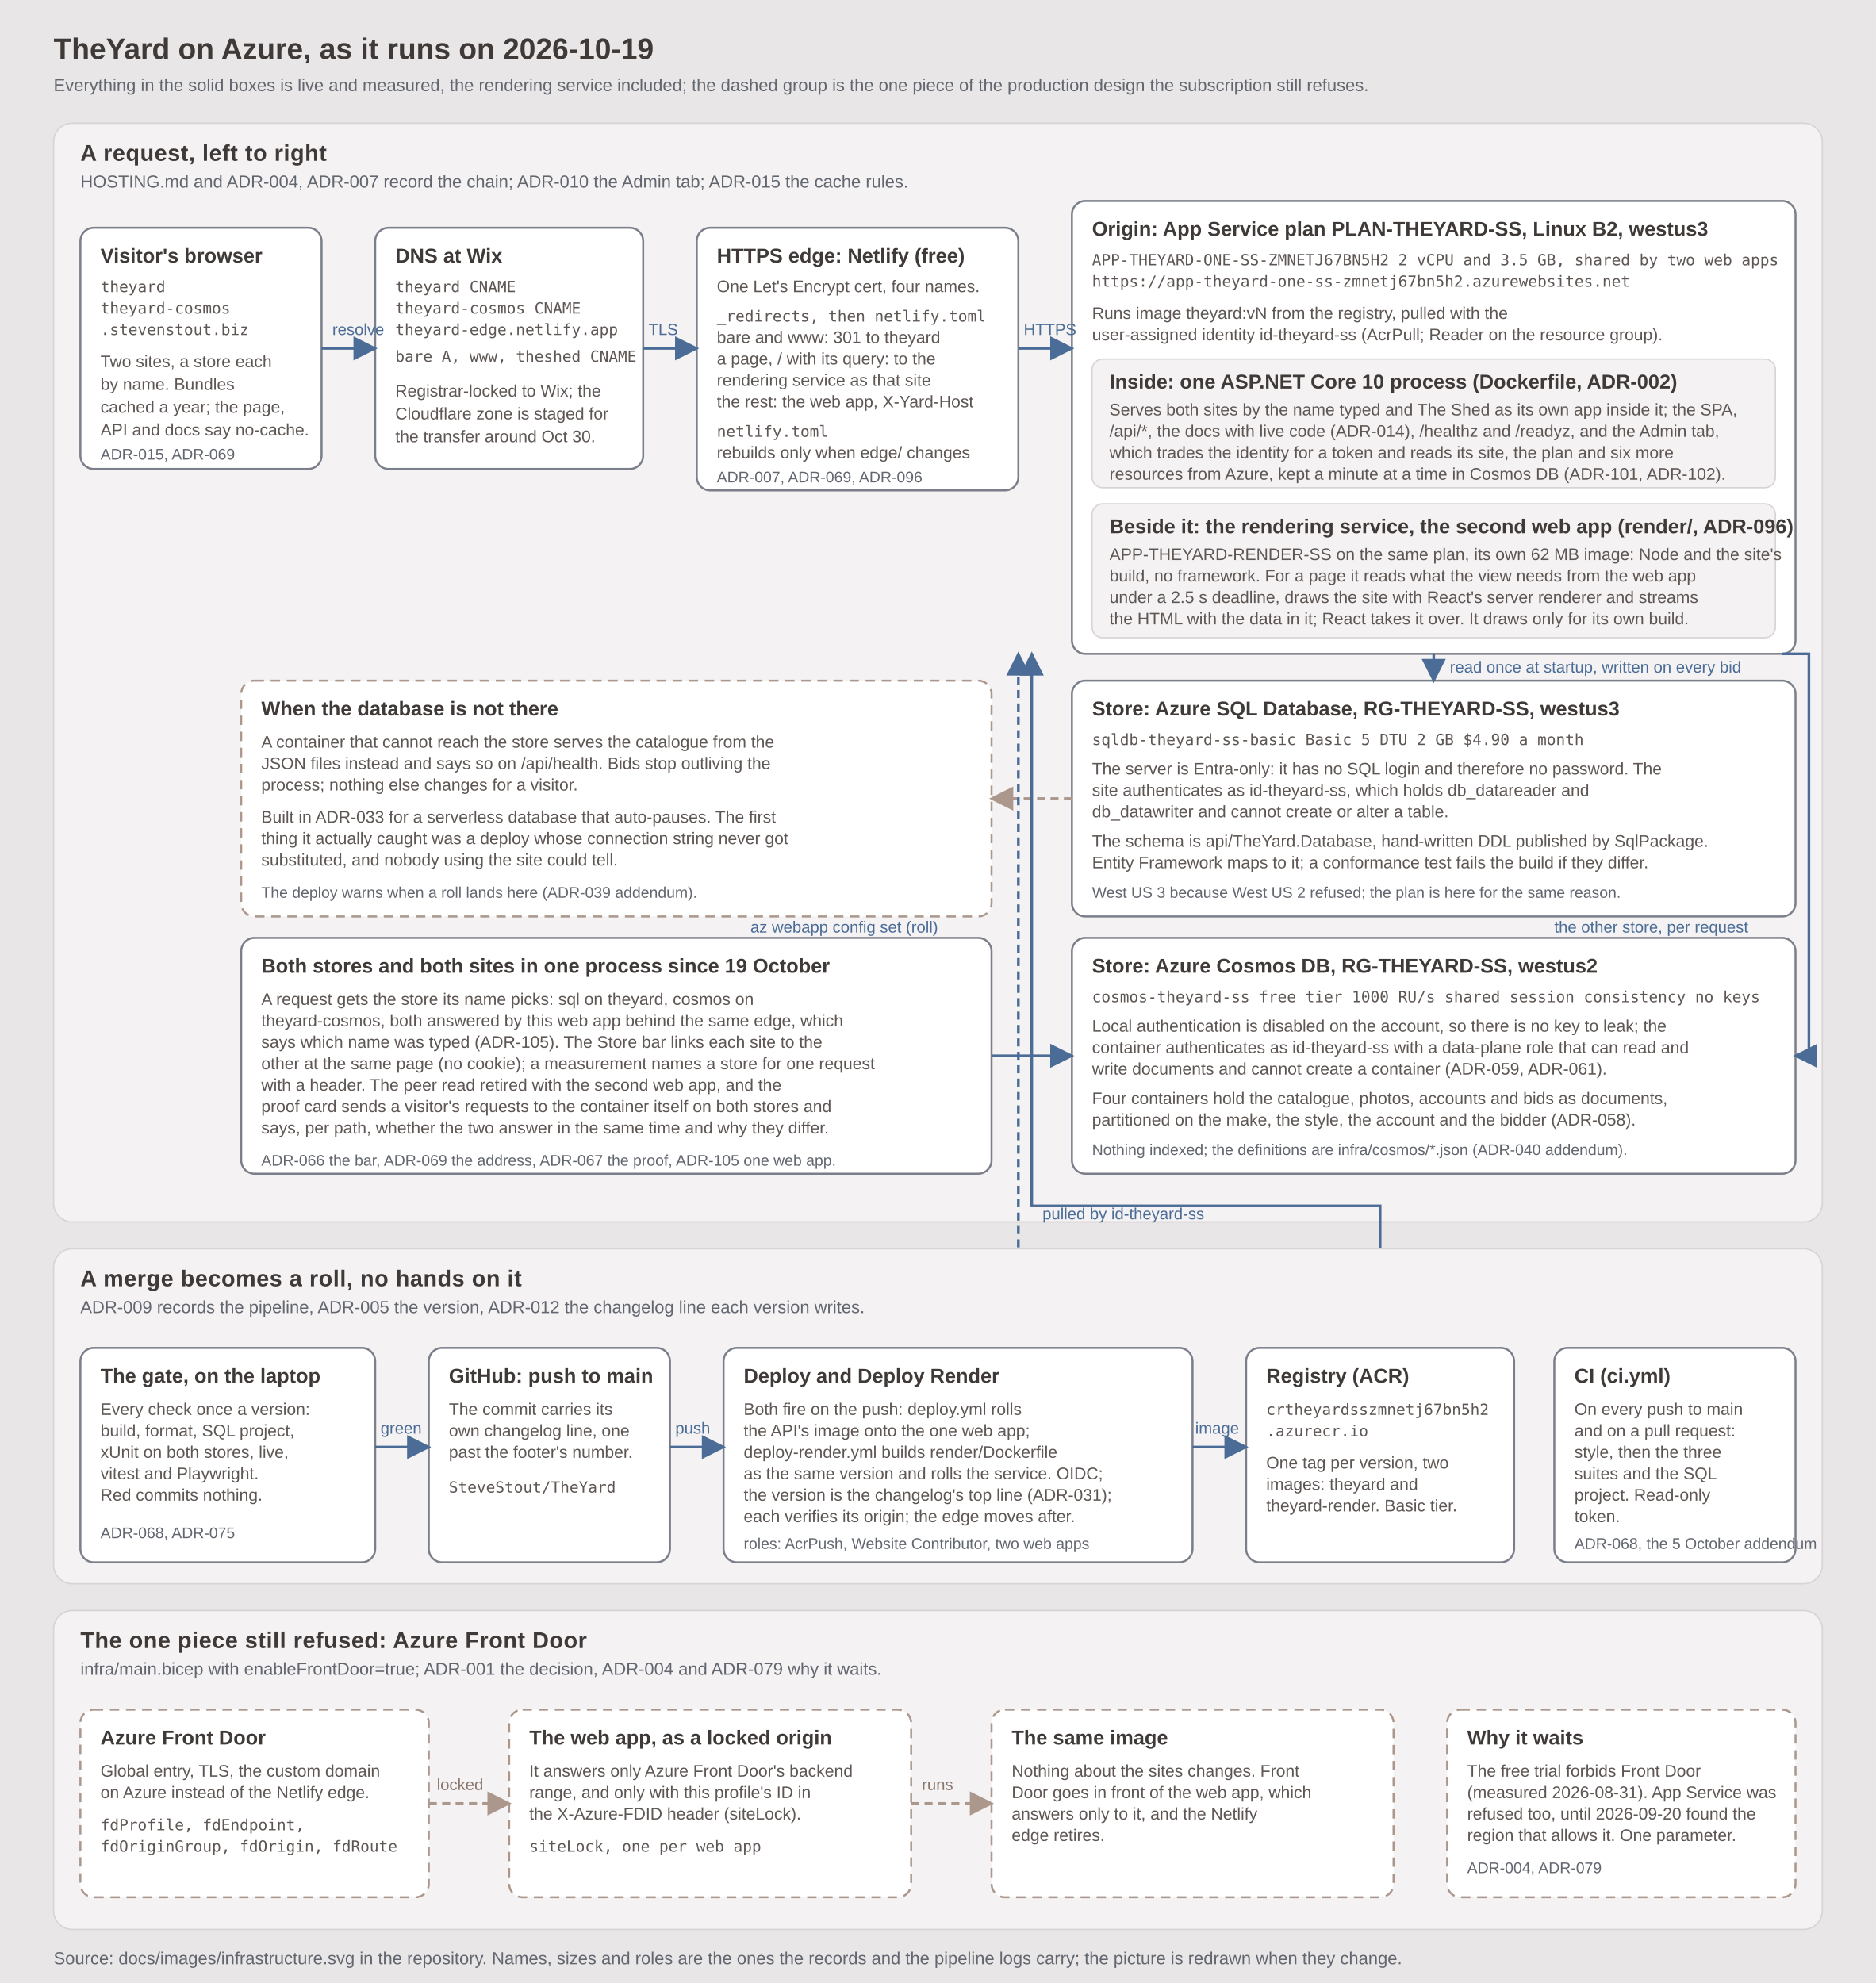
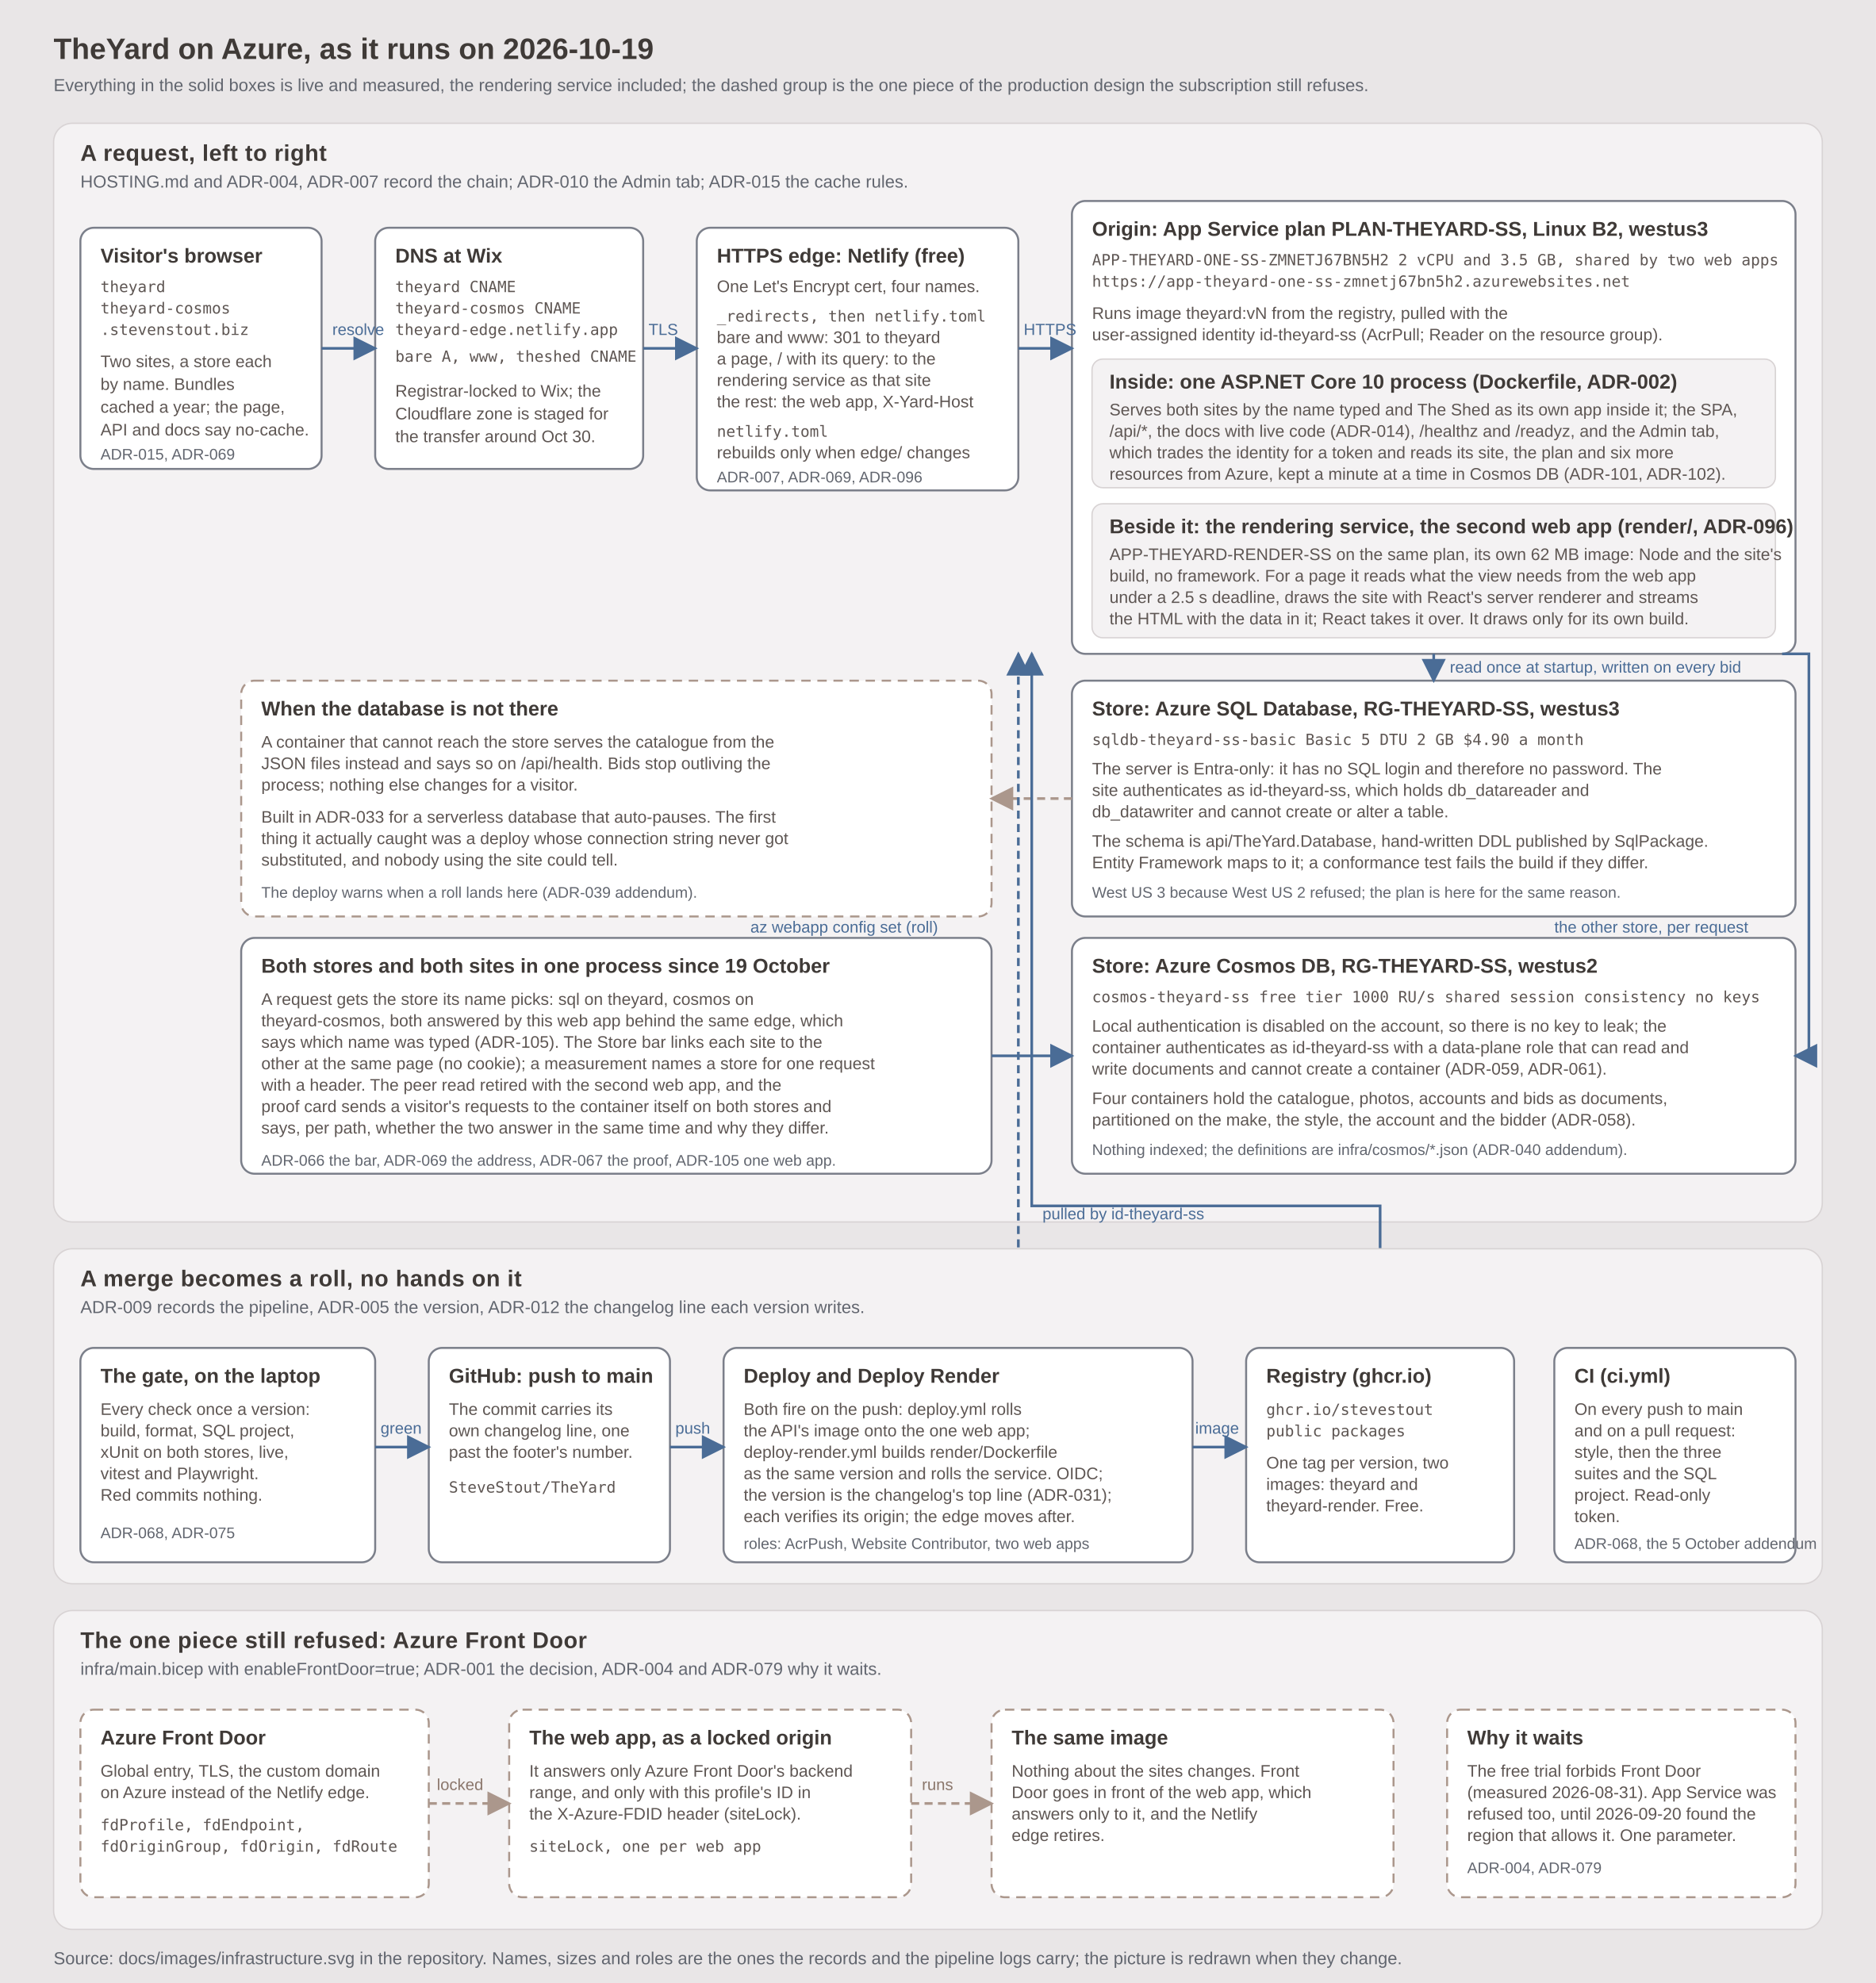
<svg xmlns="http://www.w3.org/2000/svg" width="1400" height="1480" viewBox="0 0 1400 1480" font-family="'IBM Plex Sans', 'Segoe UI', system-ui, Arial, sans-serif" font-size="14">
  <defs>
    <marker id="arrow" viewBox="0 0 10 10" refX="9" refY="5" markerWidth="9" markerHeight="9" orient="auto-start-reverse">
      <path d="M0 0 L10 5 L0 10 z" fill="#4a6c96" />
    </marker>
    <marker id="arrow-taupe" viewBox="0 0 10 10" refX="9" refY="5" markerWidth="9" markerHeight="9" orient="auto-start-reverse">
      <path d="M0 0 L10 5 L0 10 z" fill="#ab978c" />
    </marker>
    <style>
      .box { fill: #ffffff; stroke: #7b7f8a; stroke-width: 1.5; rx: 10; }
      .lane { fill: #f4f2f3; stroke: #d8d3d4; stroke-width: 1; rx: 14; }
      .target { fill: #ffffff; stroke: #ab978c; stroke-width: 1.5; stroke-dasharray: 7 5; rx: 10; }
      .title { fill: #3f3a37; font-size: 15px; font-weight: 600; }
      .lane-title { fill: #3f3a37; font-size: 17px; font-weight: 700; letter-spacing: 0.02em; }
      .lane-sub { fill: #62666f; font-size: 13px; }
      .body { fill: #5e5653; font-size: 12.5px; }
      .muted { fill: #62666f; font-size: 11.5px; }
      .mono { fill: #5e5653; font-family: ui-monospace, 'Cascadia Mono', Consolas, monospace; font-size: 11.5px; }
      .flow { stroke: #4a6c96; stroke-width: 2; fill: none; marker-end: url(#arrow); }
      .flow-label { fill: #4a6c96; font-size: 12px; font-weight: 500; }
      .target-flow { stroke: #ab978c; stroke-width: 2; fill: none; stroke-dasharray: 6 4; marker-end: url(#arrow-taupe); }
      .target-label { fill: #8a766b; font-size: 12px; font-weight: 500; }
      .heading { fill: #3f3a37; font-size: 22px; font-weight: 700; }
      .caption { fill: #62666f; font-size: 13px; }
    </style>
  </defs>
  <rect width="1400" height="1480" fill="#e9e6e7" />
  <text x="40" y="44" class="heading">TheYard on Azure, as it runs on 2026-10-19</text>
  <text x="40" y="68" class="caption">Everything in the solid boxes is live and measured, the rendering service included; the dashed group is the one piece of the production design the subscription still refuses.</text>
  <rect x="40" y="92" width="1320" height="820" class="lane" />
  <text x="60" y="120" class="lane-title">A request, left to right</text>
  <text x="60" y="140" class="lane-sub">HOSTING.md and ADR-004, ADR-007 record the chain; ADR-010 the Admin tab; ADR-015 the cache rules.</text>
  <rect x="60" y="170" width="180" height="180" class="box" />
  <text x="75" y="196" class="title">Visitor's browser</text>
  <text x="75" y="218" class="mono">theyard</text>
  <text x="75" y="234" class="mono">theyard-cosmos</text>
  <text x="75" y="250" class="mono">  .stevenstout.biz</text>
  <text x="75" y="274" class="body">Two sites, a store each</text>
  <text x="75" y="291" class="body">by name. Bundles</text>
  <text x="75" y="308" class="body">cached a year; the page,</text>
  <text x="75" y="325" class="body">API and docs say no-cache.</text>
  <text x="75" y="343" class="muted">ADR-015, ADR-069</text>
  <rect x="280" y="170" width="200" height="180" class="box" />
  <text x="295" y="196" class="title">DNS at Wix</text>
  <text x="295" y="218" class="mono">theyard          CNAME</text>
  <text x="295" y="234" class="mono">theyard-cosmos   CNAME</text>
  <text x="295" y="250" class="mono">  theyard-edge.netlify.app</text>
  <text x="295" y="270" class="mono">bare A, www, theshed CNAME</text>
  <text x="295" y="296" class="body">Registrar-locked to Wix; the</text>
  <text x="295" y="313" class="body">Cloudflare zone is staged for</text>
  <text x="295" y="330" class="body">the transfer around Oct 30.</text>
  <rect x="520" y="170" width="240" height="196" class="box" />
  <text x="535" y="196" class="title">HTTPS edge: Netlify (free)</text>
  <text x="535" y="218" class="body">One Let's Encrypt cert, four names.</text>
  <text x="535" y="240" class="mono">_redirects, then netlify.toml</text>
  <text x="535" y="256" class="body">bare and www: 301 to theyard</text>
  <text x="535" y="272" class="body">a page, / with its query: to the</text>
  <text x="535" y="288" class="body">rendering service as that site</text>
  <text x="535" y="304" class="body">the rest: the web app, X-Yard-Host</text>
  <text x="535" y="326" class="mono">netlify.toml</text>
  <text x="535" y="342" class="body">rebuilds only when edge/ changes</text>
  <text x="535" y="360" class="muted">ADR-007, ADR-069, ADR-096</text>
  <rect x="800" y="150" width="540" height="338" class="box" />
  <text x="815" y="176" class="title">Origin: App Service plan PLAN-THEYARD-SS, Linux B2, westus3</text>
  <text x="815" y="198" class="mono">APP-THEYARD-ONE-SS-ZMNETJ67BN5H2  2 vCPU and 3.5 GB, shared by two web apps</text>
  <text x="815" y="214" class="mono">https://app-theyard-one-ss-zmnetj67bn5h2.azurewebsites.net</text>
  <text x="815" y="238" class="body">Runs image theyard:vN from the registry, pulled with the</text>
  <text x="815" y="254" class="body">user-assigned identity id-theyard-ss (AcrPull; Reader on the resource group).</text>
  <rect x="815" y="268" width="510" height="96" fill="#f4f2f3" stroke="#d8d3d4" rx="8" />
  <text x="828" y="290" class="title">Inside: one ASP.NET Core 10 process (Dockerfile, ADR-002)</text>
  <text x="828" y="310" class="body">Serves both sites by the name typed and The Shed as its own app inside it; the SPA,</text>
  <text x="828" y="326" class="body">/api/*, the docs with live code (ADR-014), /healthz and /readyz, and the Admin tab,</text>
  <text x="828" y="342" class="body">which trades the identity for a token and reads its site, the plan and six more</text>
  <text x="828" y="358" class="body">resources from Azure, kept a minute at a time in Cosmos DB (ADR-101, ADR-102).</text>
  <rect x="815" y="376" width="510" height="100" fill="#f4f2f3" stroke="#d8d3d4" rx="8" />
  <text x="828" y="398" class="title">Beside it: the rendering service, the second web app (render/, ADR-096)</text>
  <text x="828" y="418" class="body">APP-THEYARD-RENDER-SS on the same plan, its own 62 MB image: Node and the site's</text>
  <text x="828" y="434" class="body">build, no framework. For a page it reads what the view needs from the web app</text>
  <text x="828" y="450" class="body">under a 2.5 s deadline, draws the site with React's server renderer and streams</text>
  <text x="828" y="466" class="body">the HTML with the data in it; React takes it over. It draws only for its own build.</text>
  <path d="M240 260 L280 260" class="flow" />
  <path d="M480 260 L520 260" class="flow" />
  <path d="M760 260 L800 260" class="flow" />
  <text x="248" y="250" class="flow-label">resolve</text>
  <text x="484" y="250" class="flow-label">TLS</text>
  <text x="764" y="250" class="flow-label">HTTPS</text>
  <rect x="800" y="508" width="540" height="176" class="box" />
  <text x="815" y="534" class="title">Store: Azure SQL Database, RG-THEYARD-SS, westus3</text>
  <text x="815" y="556" class="mono">sqldb-theyard-ss-basic  Basic  5 DTU  2 GB  $4.90 a month</text>
  <text x="815" y="578" class="body">The server is Entra-only: it has no SQL login and therefore no password. The</text>
  <text x="815" y="594" class="body">site authenticates as id-theyard-ss, which holds db_datareader and</text>
  <text x="815" y="610" class="body">db_datawriter and cannot create or alter a table.</text>
  <text x="815" y="632" class="body">The schema is api/TheYard.Database, hand-written DDL published by SqlPackage.</text>
  <text x="815" y="648" class="body">Entity Framework maps to it; a conformance test fails the build if they differ.</text>
  <text x="815" y="670" class="muted">West US 3 because West US 2 refused; the plan is here for the same reason.</text>
  <rect x="180" y="508" width="560" height="176" class="target" />
  <text x="195" y="534" class="title">When the database is not there</text>
  <text x="195" y="558" class="body">A container that cannot reach the store serves the catalogue from the</text>
  <text x="195" y="574" class="body">JSON files instead and says so on /api/health. Bids stop outliving the</text>
  <text x="195" y="590" class="body">process; nothing else changes for a visitor.</text>
  <text x="195" y="614" class="body">Built in ADR-033 for a serverless database that auto-pauses. The first</text>
  <text x="195" y="630" class="body">thing it actually caught was a deploy whose connection string never got</text>
  <text x="195" y="646" class="body">substituted, and nobody using the site could tell.</text>
  <text x="195" y="670" class="muted">The deploy warns when a roll lands here (ADR-039 addendum).</text>
  <path d="M1070 488 L1070 508" class="flow" />
  <rect x="800" y="700" width="540" height="176" class="box" />
  <text x="815" y="726" class="title">Store: Azure Cosmos DB, RG-THEYARD-SS, westus2</text>
  <text x="815" y="748" class="mono">cosmos-theyard-ss  free tier  1000 RU/s shared  session consistency  no keys</text>
  <text x="815" y="770" class="body">Local authentication is disabled on the account, so there is no key to leak; the</text>
  <text x="815" y="786" class="body">container authenticates as id-theyard-ss with a data-plane role that can read and</text>
  <text x="815" y="802" class="body">write documents and cannot create a container (ADR-059, ADR-061).</text>
  <text x="815" y="824" class="body">Four containers hold the catalogue, photos, accounts and bids as documents,</text>
  <text x="815" y="840" class="body">partitioned on the make, the style, the account and the bidder (ADR-058).</text>
  <text x="815" y="862" class="muted">Nothing indexed; the definitions are infra/cosmos/*.json (ADR-040 addendum).</text>
  <rect x="180" y="700" width="560" height="176" class="box" />
  <text x="195" y="726" class="title">Both stores and both sites in one process since 19 October</text>
  <text x="195" y="750" class="body">A request gets the store its name picks: sql on theyard, cosmos on</text>
  <text x="195" y="766" class="body">theyard-cosmos, both answered by this web app behind the same edge, which</text>
  <text x="195" y="782" class="body">says which name was typed (ADR-105). The Store bar links each site to the</text>
  <text x="195" y="798" class="body">other at the same page (no cookie); a measurement names a store for one request</text>
  <text x="195" y="814" class="body">with a header. The peer read retired with the second web app, and the</text>
  <text x="195" y="830" class="body">proof card sends a visitor's requests to the container itself on both stores and</text>
  <text x="195" y="846" class="body">says, per path, whether the two answer in the same time and why they differ.</text>
  <text x="195" y="870" class="muted">ADR-066 the bar, ADR-069 the address, ADR-067 the proof, ADR-105 one web app.</text>
  <path d="M1330 488 L1350 488 L1350 788 L1340 788" class="flow" />
  <text x="1160" y="696" class="flow-label">the other store, per request</text>
  <path d="M740 788 L800 788" class="flow" />
  <text x="1082" y="502" class="flow-label">read once at startup, written on every bid</text>
  <path d="M800 596 L740 596" class="target-flow" />
  <path d="M1030 1006 L1030 900 L770 900 L770 488" class="flow" />
  <text x="778" y="910" class="flow-label">pulled by id-theyard-ss</text>
  <path d="M715 1006 L715 960 L760 960 L760 488" class="flow" style="stroke-dasharray:6 4" />
  <text x="560" y="696" class="flow-label">az webapp config set (roll)</text>
  <g transform="translate(0,310)">
    <rect x="40" y="622" width="1320" height="250" class="lane" />
    <text x="60" y="650" class="lane-title">A merge becomes a roll, no hands on it</text>
    <text x="60" y="670" class="lane-sub">ADR-009 records the pipeline, ADR-005 the version, ADR-012 the changelog line each version writes.</text>
    <rect x="60" y="696" width="220" height="160" class="box" />
    <text x="75" y="722" class="title">The gate, on the laptop</text>
    <text x="75" y="746" class="body">Every check once a version:</text>
    <text x="75" y="762" class="body">build, format, SQL project,</text>
    <text x="75" y="778" class="body">xUnit on both stores, live,</text>
    <text x="75" y="794" class="body">vitest and Playwright.</text>
    <text x="75" y="810" class="body">Red commits nothing.</text>
    <text x="75" y="838" class="muted">ADR-068, ADR-075</text>
    <rect x="320" y="696" width="180" height="160" class="box" />
    <text x="335" y="722" class="title">GitHub: push to main</text>
    <text x="335" y="746" class="body">The commit carries its</text>
    <text x="335" y="762" class="body">own changelog line, one</text>
    <text x="335" y="778" class="body">past the footer's number.</text>
    <text x="335" y="804" class="mono">SteveStout/TheYard</text>
    <rect x="540" y="696" width="350" height="160" class="box" />
    <text x="555" y="722" class="title">Deploy and Deploy Render</text>
    <text x="555" y="746" class="body">Both fire on the push: deploy.yml rolls</text>
    <text x="555" y="762" class="body">the API's image onto the one web app;</text>
    <text x="555" y="778" class="body">deploy-render.yml builds render/Dockerfile</text>
    <text x="555" y="794" class="body">as the same version and rolls the service. OIDC;</text>
    <text x="555" y="810" class="body">the version is the changelog's top line (ADR-031);</text>
    <text x="555" y="826" class="body">each verifies its origin; the edge moves after.</text>
    <text x="555" y="846" class="muted">roles: AcrPush, Website Contributor, two web apps</text>
    <rect x="930" y="696" width="200" height="160" class="box" />
-     <text x="945" y="722" class="title">Registry (ACR)</text>
-     <text x="945" y="746" class="mono">crtheyardsszmnetj67bn5h2</text>
-     <text x="945" y="762" class="mono">  .azurecr.io</text>
+     <text x="945" y="722" class="title">Registry (ghcr.io)</text>
+     <text x="945" y="746" class="mono">ghcr.io/stevestout</text>
+     <text x="945" y="762" class="mono">  public packages</text>
    <text x="945" y="786" class="body">One tag per version, two</text>
    <text x="945" y="802" class="body">images: theyard and</text>
-     <text x="945" y="818" class="body">theyard-render. Basic tier.</text>
+     <text x="945" y="818" class="body">theyard-render. Free.</text>
    <rect x="1160" y="696" width="180" height="160" class="box" />
    <text x="1175" y="722" class="title">CI (ci.yml)</text>
    <text x="1175" y="746" class="body">On every push to main</text>
    <text x="1175" y="762" class="body">and on a pull request:</text>
    <text x="1175" y="778" class="body">style, then the three</text>
    <text x="1175" y="794" class="body">suites and the SQL</text>
    <text x="1175" y="810" class="body">project. Read-only</text>
    <text x="1175" y="826" class="body">token.</text>
    <text x="1175" y="846" class="muted">ADR-068, the 5 October addendum</text>
    <path d="M280 770 L320 770" class="flow" />
    <path d="M500 770 L540 770" class="flow" />
    <path d="M890 770 L930 770" class="flow" />
    <text x="284" y="760" class="flow-label">green</text>
    <text x="504" y="760" class="flow-label">push</text>
    <text x="892" y="760" class="flow-label">image</text>
    <rect x="40" y="892" width="1320" height="238" class="lane" />
    <text x="60" y="920" class="lane-title">The one piece still refused: Azure Front Door</text>
    <text x="60" y="940" class="lane-sub">infra/main.bicep with enableFrontDoor=true; ADR-001 the decision, ADR-004 and ADR-079 why it waits.</text>
    <rect x="60" y="966" width="260" height="140" class="target" />
    <text x="75" y="992" class="title">Azure Front Door</text>
    <text x="75" y="1016" class="body">Global entry, TLS, the custom domain</text>
    <text x="75" y="1032" class="body">on Azure instead of the Netlify edge.</text>
    <text x="75" y="1056" class="mono">fdProfile, fdEndpoint,</text>
    <text x="75" y="1072" class="mono">fdOriginGroup, fdOrigin, fdRoute</text>
    <rect x="380" y="966" width="300" height="140" class="target" />
    <text x="395" y="992" class="title">The web app, as a locked origin</text>
    <text x="395" y="1016" class="body">It answers only Azure Front Door's backend</text>
    <text x="395" y="1032" class="body">range, and only with this profile's ID in</text>
    <text x="395" y="1048" class="body">the X-Azure-FDID header (siteLock).</text>
    <text x="395" y="1072" class="mono">siteLock, one per web app</text>
    <rect x="740" y="966" width="300" height="140" class="target" />
    <text x="755" y="992" class="title">The same image</text>
    <text x="755" y="1016" class="body">Nothing about the sites changes. Front</text>
    <text x="755" y="1032" class="body">Door goes in front of the web app, which</text>
    <text x="755" y="1048" class="body">answers only to it, and the Netlify</text>
    <text x="755" y="1064" class="body">edge retires.</text>
    <rect x="1080" y="966" width="260" height="140" class="target" />
    <text x="1095" y="992" class="title">Why it waits</text>
    <text x="1095" y="1016" class="body">The free trial forbids Front Door</text>
    <text x="1095" y="1032" class="body">(measured 2026-08-31). App Service was</text>
    <text x="1095" y="1048" class="body">refused too, until 2026-09-20 found the</text>
    <text x="1095" y="1064" class="body">region that allows it. One parameter.</text>
    <text x="1095" y="1088" class="muted">ADR-004, ADR-079</text>
    <path d="M320 1036 L380 1036" class="target-flow" />
    <path d="M680 1036 L740 1036" class="target-flow" />
    <text x="326" y="1026" class="target-label">locked</text>
    <text x="688" y="1026" class="target-label">runs</text>
  </g>
  <text x="40" y="1466" class="caption">Source: docs/images/infrastructure.svg in the repository. Names, sizes and roles are the ones the records and the pipeline logs carry; the picture is redrawn when they change.</text>
</svg>
